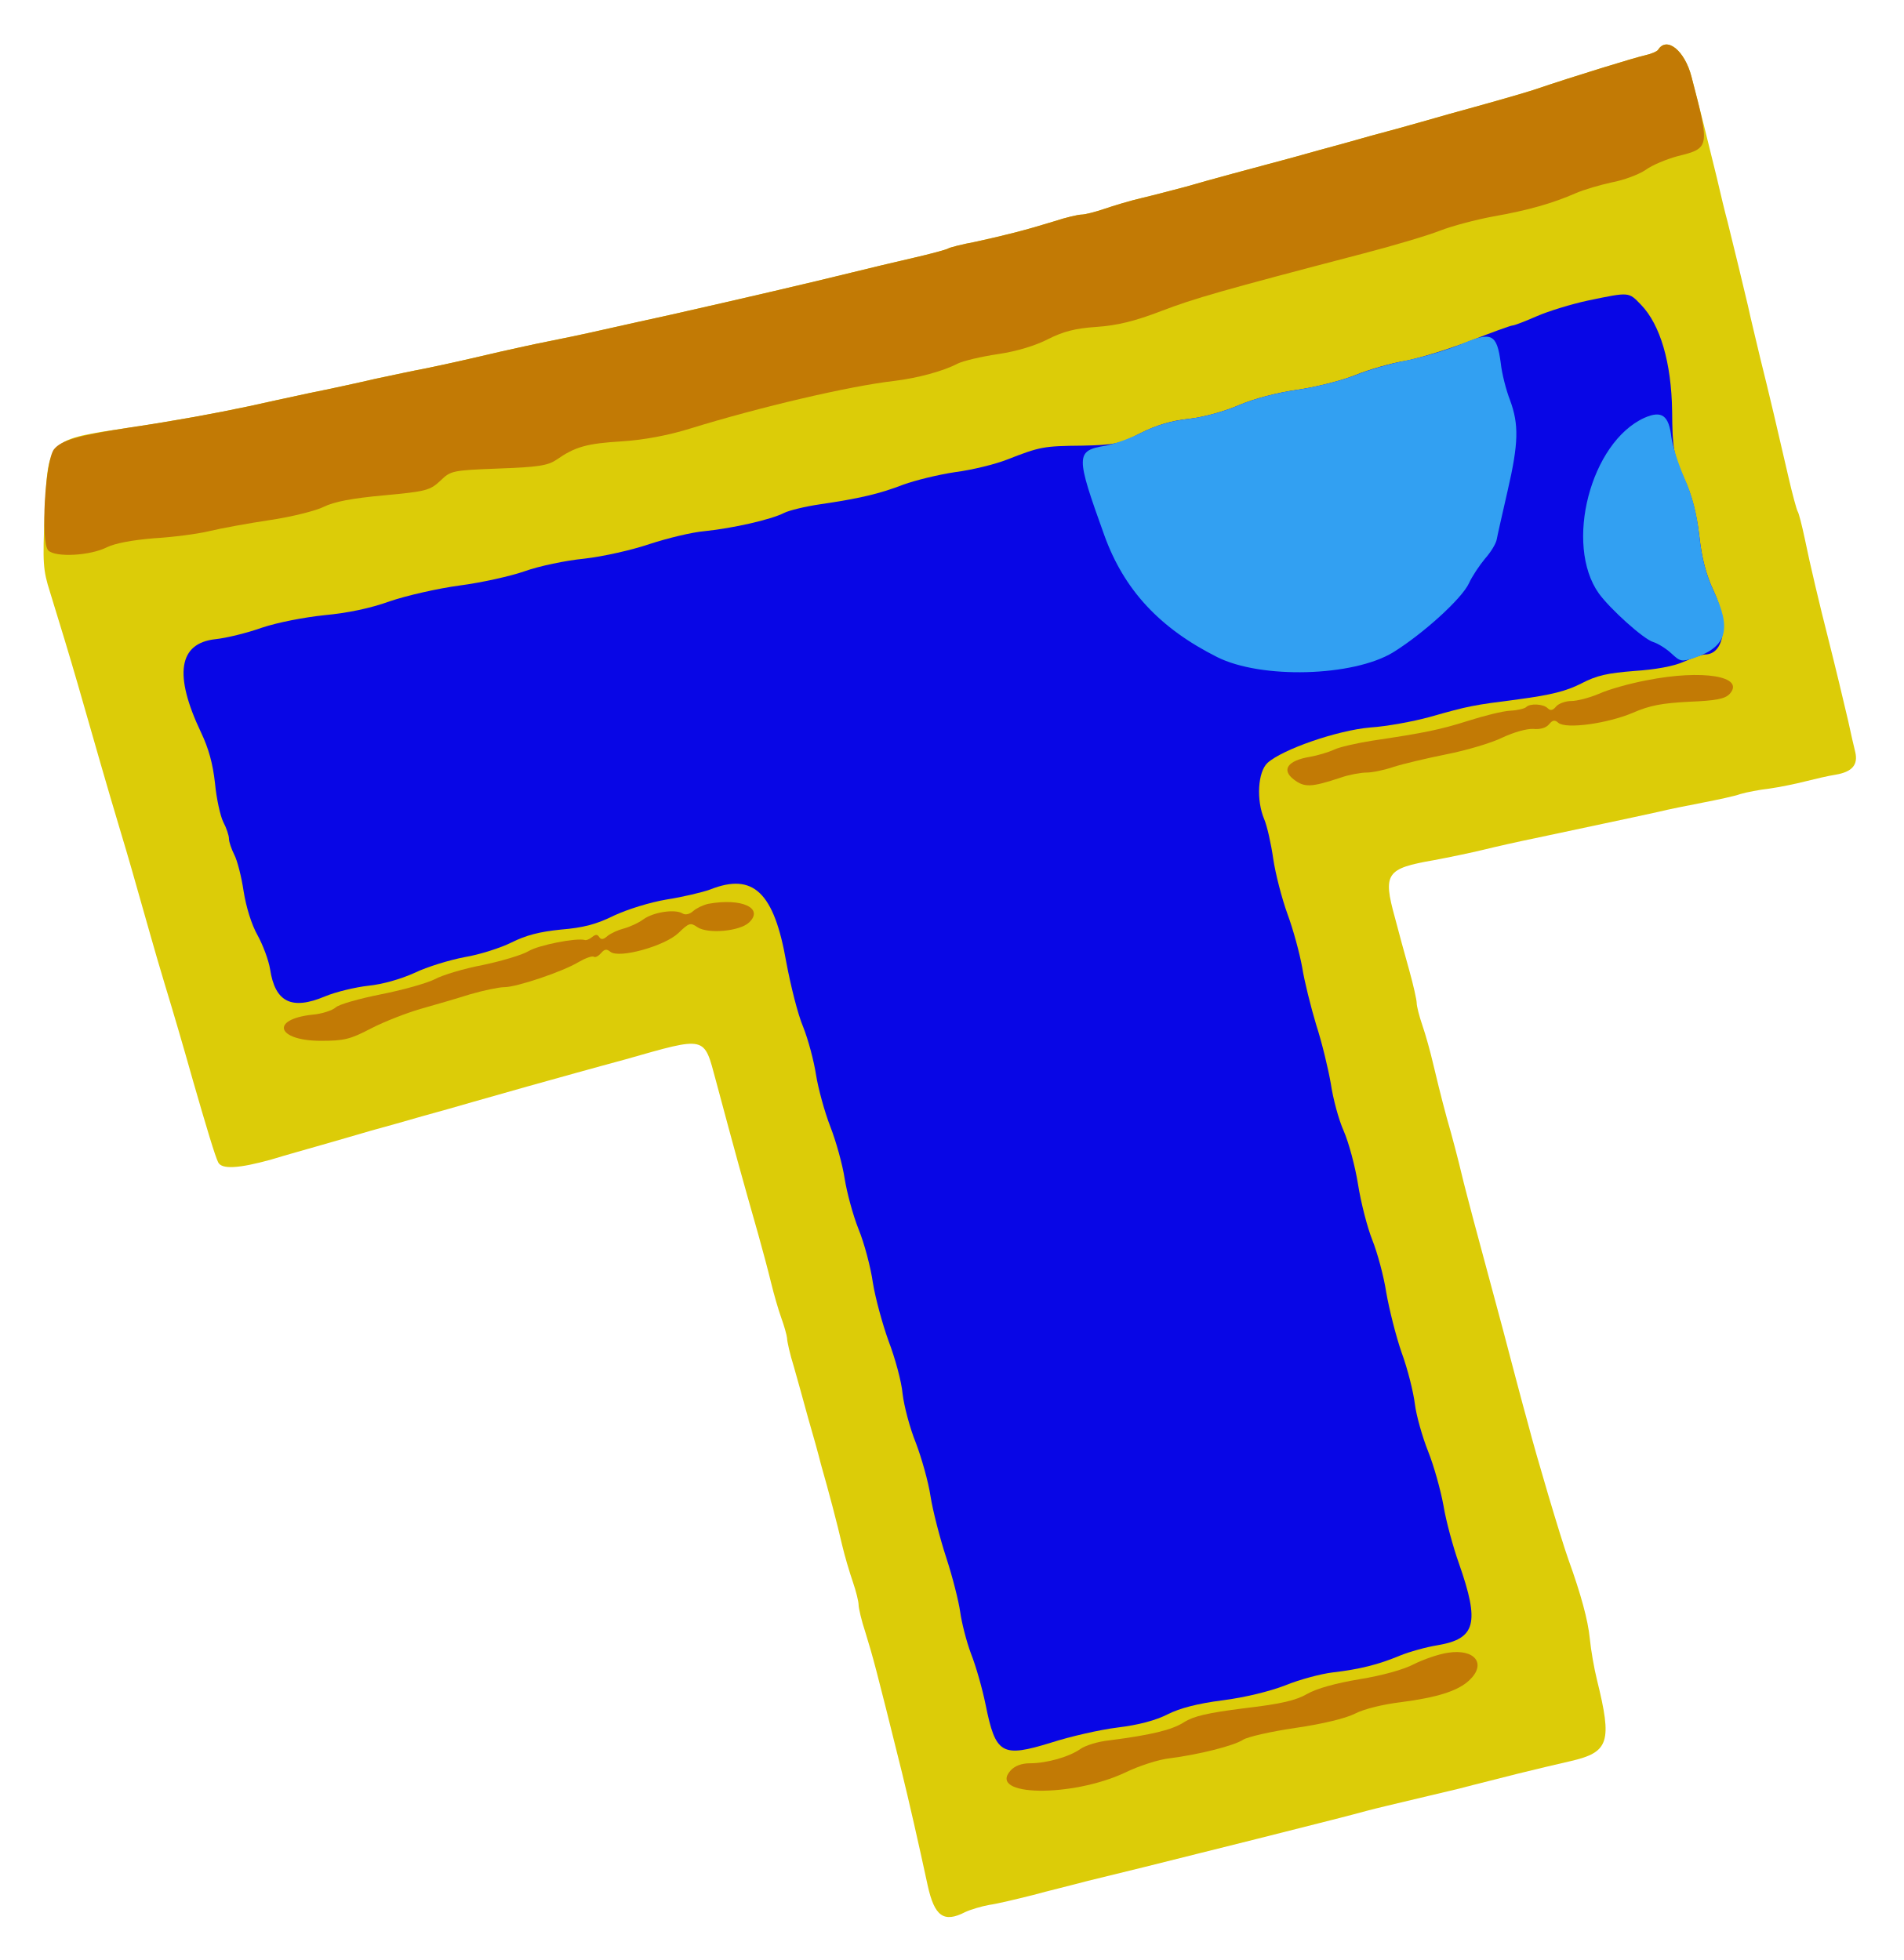
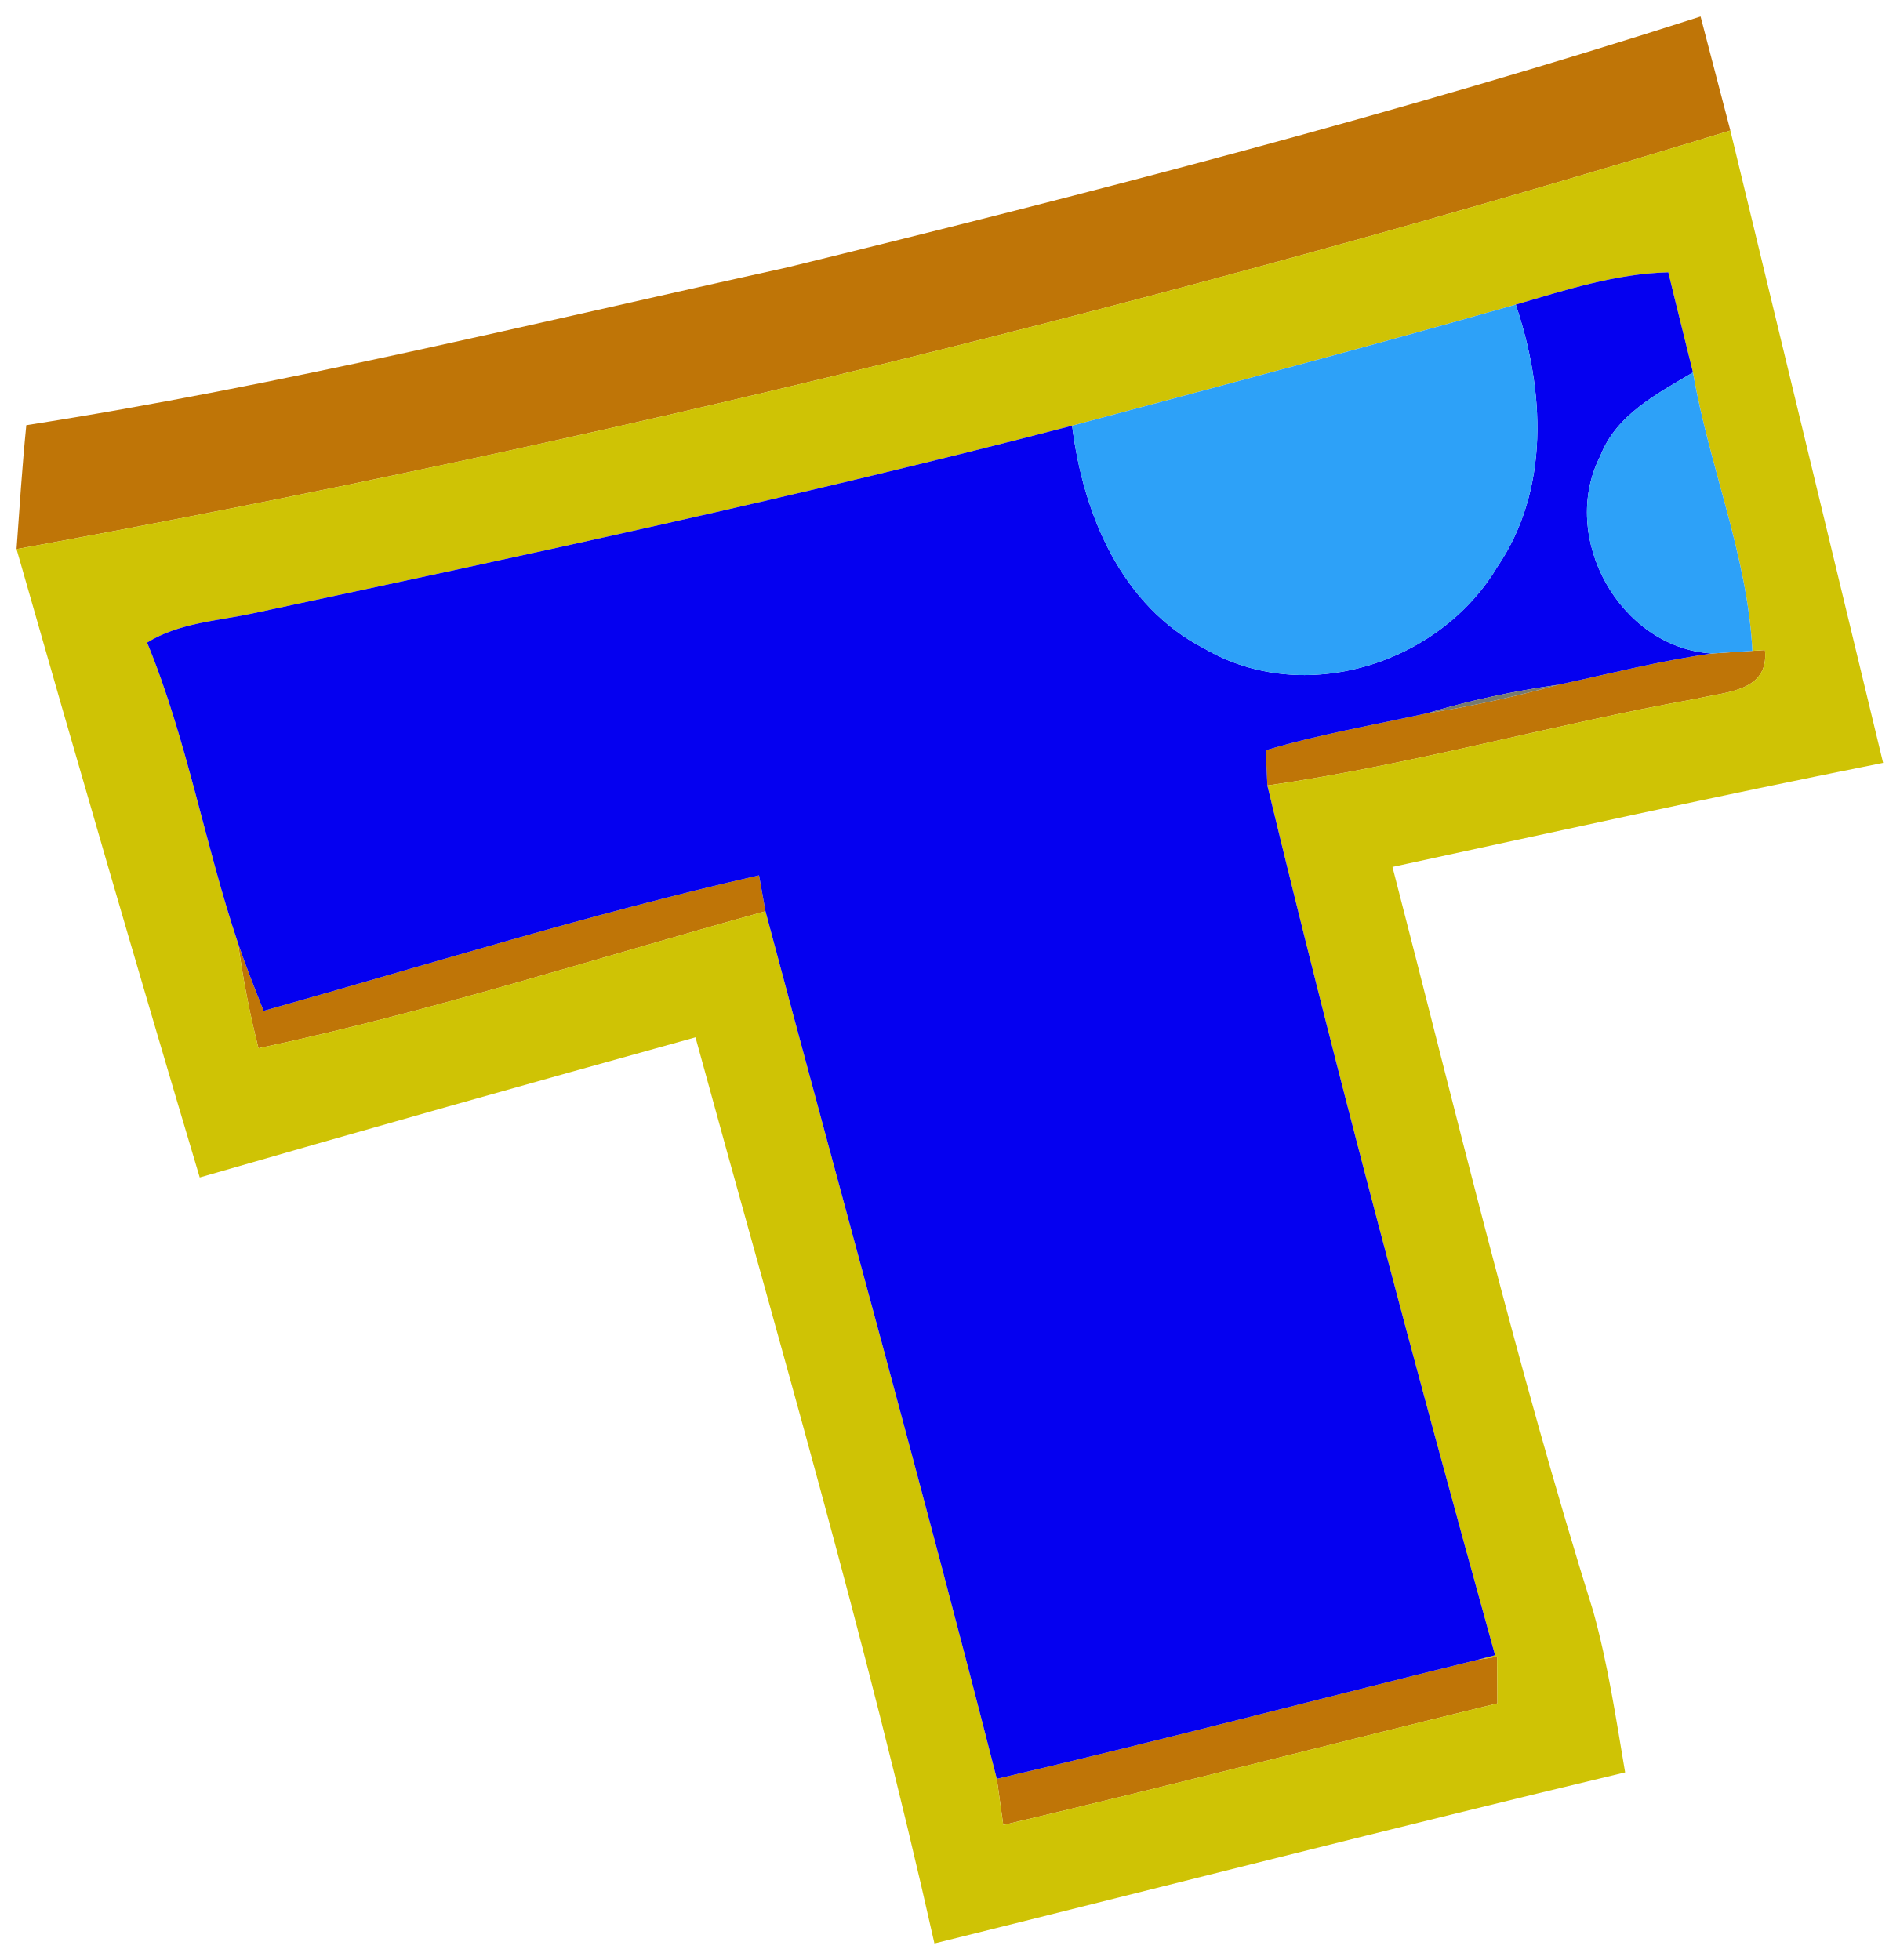
- <svg xmlns="http://www.w3.org/2000/svg" viewBox="0 0 133 137">
-   <g transform="scale(0.25)">
-     <g transform="translate(0,548) scale(0.1,-0.1)">
-       <path fill="#dccc08" d="M4635 5341 c-3 -5 -20 -12 -38 -16 -27 -6 -194 -57 -312 -97 -16 -5 -59 -18 -95 -28 -36 -10 -99 -28 -140 -39 -41 -12 -106 -30 -145 -41 -38 -10 -104 -28 -145 -40 -41 -11 -106 -29 -145 -40 -123 -33 -228 -61 -300 -82 -38 -10 -95 -25 -125 -32 -30 -7 -77 -21 -103 -30 -26 -9 -55 -16 -64 -16 -9 0 -44 -8 -77 -19 -81 -25 -137 -39 -219 -57 -38 -7 -73 -16 -77 -19 -5 -3 -49 -15 -97 -26 -48 -11 -124 -29 -168 -40 -130 -32 -315 -75 -510 -119 -49 -11 -133 -29 -185 -41 -52 -12 -124 -27 -160 -34 -36 -7 -94 -20 -130 -28 -102 -24 -161 -37 -215 -48 -27 -5 -88 -18 -135 -28 -47 -11 -130 -29 -185 -40 -55 -12 -131 -28 -170 -37 -94 -20 -209 -41 -330 -59 -235 -35 -230 -30 -240 -239 -6 -141 -5 -159 15 -222 29 -94 54 -176 78 -259 50 -174 77 -270 122 -420 17 -56 29 -98 80 -278 11 -39 29 -101 40 -137 25 -82 52 -174 79 -270 38 -132 63 -215 71 -230 10 -20 58 -17 148 8 39 12 104 30 142 41 39 11 100 29 138 40 37 10 101 28 142 40 41 11 107 30 145 41 94 27 205 58 288 81 37 10 97 27 135 37 229 65 219 67 253 -59 59 -220 69 -256 119 -432 11 -39 27 -99 35 -132 8 -33 21 -78 29 -100 8 -22 15 -47 16 -56 0 -9 8 -45 19 -80 10 -35 28 -100 40 -144 13 -44 29 -102 36 -130 22 -77 45 -164 59 -225 7 -30 21 -77 30 -103 9 -26 16 -55 16 -64 0 -9 8 -44 19 -77 22 -72 27 -89 102 -391 19 -77 47 -200 72 -316 19 -87 45 -106 105 -75 15 7 45 16 67 20 22 3 76 16 120 27 44 12 114 29 155 40 41 10 111 27 155 38 44 11 116 29 160 40 44 11 116 29 160 40 206 52 254 64 305 78 30 8 82 20 115 28 33 8 97 23 143 34 45 12 119 30 165 42 45 11 111 27 147 35 108 25 117 53 74 227 -8 32 -17 84 -20 115 -5 52 -25 125 -60 222 -22 62 -90 291 -113 380 -7 25 -21 77 -31 115 -10 39 -28 105 -39 148 -27 101 -56 208 -82 305 -11 42 -27 102 -34 132 -7 30 -25 100 -41 155 -15 55 -32 125 -39 155 -7 30 -20 77 -29 103 -9 26 -16 54 -16 63 0 8 -9 49 -21 92 -12 42 -30 109 -40 147 -34 123 -24 137 109 160 43 8 105 21 138 29 32 8 103 24 157 35 112 24 260 55 332 71 28 7 84 18 125 26 41 8 89 18 105 24 17 5 53 12 80 15 28 4 73 13 100 20 28 7 66 16 86 19 47 8 63 28 55 63 -4 16 -13 55 -20 88 -14 60 -35 148 -57 235 -21 82 -50 204 -64 273 -8 38 -17 73 -20 77 -3 5 -15 49 -26 97 -28 122 -54 233 -79 333 -11 47 -27 112 -34 145 -14 60 -36 150 -57 235 -7 25 -20 80 -30 123 -20 82 -49 200 -71 283 -19 73 -69 113 -93 75z" />
-       <path fill="#c27a05" d="M4635 5341 c-3 -5 -20 -12 -38 -16 -27 -6 -194 -57 -312 -97 -16 -5 -59 -18 -95 -28 -36 -10 -99 -28 -140 -39 -41 -12 -106 -30 -145 -41 -38 -10 -104 -28 -145 -40 -41 -11 -106 -29 -145 -40 -123 -33 -228 -61 -300 -82 -38 -10 -95 -25 -125 -32 -30 -7 -77 -21 -103 -30 -26 -9 -55 -16 -64 -16 -9 0 -44 -8 -77 -19 -81 -25 -137 -39 -219 -57 -38 -7 -73 -16 -77 -19 -5 -3 -49 -15 -97 -26 -48 -11 -124 -29 -168 -40 -130 -32 -315 -75 -510 -119 -49 -11 -133 -29 -185 -41 -52 -12 -124 -27 -160 -34 -36 -7 -94 -20 -130 -28 -102 -24 -161 -37 -215 -48 -27 -5 -88 -18 -135 -28 -47 -11 -130 -29 -185 -40 -55 -12 -131 -28 -170 -37 -94 -20 -209 -41 -330 -59 -144 -22 -194 -36 -214 -61 -25 -32 -38 -261 -16 -283 20 -20 117 -15 164 9 23 11 70 20 131 25 52 3 122 12 155 20 33 8 110 22 170 31 61 9 128 26 150 37 28 14 79 24 168 32 119 11 129 14 158 41 29 28 33 29 162 34 111 4 138 8 163 25 52 36 84 45 182 51 63 4 131 17 192 36 194 60 446 119 570 133 65 8 136 27 176 48 16 8 67 20 114 27 54 8 105 24 140 42 42 21 75 30 135 34 58 4 107 16 180 44 94 36 171 58 565 161 85 22 182 51 215 64 33 13 101 31 150 40 97 17 166 37 230 65 23 10 68 23 100 30 33 6 76 22 95 35 19 14 59 30 88 38 92 23 92 23 40 223 -19 73 -69 113 -93 75z M4603 3578 c-48 -9 -108 -26 -134 -38 -26 -11 -61 -20 -77 -20 -16 0 -35 -7 -42 -15 -9 -11 -16 -13 -24 -5 -12 12 -49 14 -60 3 -4 -4 -24 -9 -44 -10 -21 -1 -73 -14 -117 -28 -79 -25 -122 -34 -270 -56 -44 -7 -92 -18 -106 -25 -15 -7 -45 -16 -67 -20 -62 -10 -81 -36 -46 -63 30 -23 48 -23 132 5 23 8 56 14 72 14 16 0 50 7 76 16 25 8 92 24 147 35 56 11 127 32 157 47 32 15 68 25 86 24 19 -2 36 3 44 13 10 12 16 13 26 4 22 -18 137 -2 208 28 48 21 82 27 158 31 75 3 100 8 113 22 44 49 -76 69 -232 38z M1980 2953 c-14 -3 -33 -12 -42 -20 -10 -9 -22 -12 -30 -7 -21 13 -81 4 -109 -16 -15 -11 -40 -22 -55 -26 -16 -4 -36 -13 -46 -21 -11 -10 -18 -11 -23 -3 -5 8 -10 8 -20 0 -7 -6 -17 -10 -21 -8 -24 6 -127 -14 -156 -31 -18 -11 -76 -28 -128 -39 -53 -10 -113 -28 -135 -40 -22 -11 -89 -30 -150 -42 -60 -12 -118 -28 -127 -37 -9 -8 -39 -18 -65 -20 -119 -13 -99 -73 24 -73 65 0 82 4 141 35 37 19 99 43 137 54 39 11 101 29 139 41 38 11 81 20 96 20 34 0 162 43 207 70 19 11 38 18 43 15 4 -3 13 2 20 10 10 12 16 12 26 4 24 -20 152 16 190 52 30 29 34 30 53 17 29 -20 119 -12 145 13 42 40 -21 69 -114 52z M4047 859 c-27 -4 -69 -19 -95 -32 -28 -15 -90 -32 -152 -42 -66 -11 -120 -26 -146 -41 -31 -18 -72 -28 -175 -40 -103 -13 -142 -22 -169 -39 -34 -22 -93 -36 -210 -51 -30 -3 -66 -14 -80 -24 -31 -22 -94 -40 -141 -40 -23 0 -42 -7 -54 -20 -66 -73 171 -76 320 -6 39 19 95 37 125 40 79 10 180 35 205 52 13 8 78 23 147 33 76 11 141 27 166 40 25 13 79 26 129 32 100 13 158 31 190 61 49 46 16 89 -60 77z" />
-       <path fill="#0806e6" d="M4440 4640 c-47 -10 -112 -30 -144 -44 -32 -14 -63 -26 -68 -26 -5 0 -60 -20 -121 -44 -62 -24 -142 -48 -179 -55 -38 -6 -101 -24 -140 -40 -40 -16 -113 -34 -163 -41 -55 -8 -117 -24 -160 -42 -41 -18 -99 -34 -141 -39 -50 -5 -92 -18 -136 -40 -58 -30 -71 -33 -163 -35 -108 -1 -118 -3 -210 -39 -33 -13 -98 -29 -145 -35 -47 -7 -112 -23 -145 -35 -67 -26 -124 -39 -233 -55 -41 -6 -86 -17 -100 -24 -37 -19 -144 -43 -222 -51 -36 -3 -105 -20 -154 -36 -50 -17 -130 -35 -183 -41 -52 -5 -127 -21 -166 -35 -40 -14 -121 -32 -182 -40 -60 -8 -148 -28 -195 -44 -55 -20 -119 -33 -183 -39 -57 -6 -130 -20 -175 -35 -42 -15 -100 -29 -129 -32 -104 -11 -118 -99 -41 -261 21 -44 33 -87 39 -142 4 -43 15 -92 23 -108 9 -17 16 -38 16 -47 0 -9 7 -29 15 -45 8 -15 20 -61 26 -102 7 -44 22 -93 39 -123 15 -27 31 -70 35 -95 14 -92 60 -115 153 -76 31 13 86 26 122 30 39 4 89 18 129 36 35 17 98 36 140 44 42 7 101 26 131 41 40 20 78 30 138 36 62 5 100 15 148 39 39 18 100 37 147 45 45 7 100 20 122 28 121 48 179 -8 213 -204 12 -64 32 -145 47 -180 14 -35 30 -95 36 -134 6 -38 24 -104 40 -145 16 -41 34 -106 40 -145 6 -38 23 -102 39 -142 16 -39 34 -107 40 -150 7 -43 27 -116 44 -163 18 -47 36 -113 39 -147 4 -34 20 -95 37 -137 16 -42 35 -109 41 -149 6 -39 26 -117 44 -172 18 -55 35 -123 39 -152 4 -29 17 -81 30 -116 14 -35 32 -99 41 -143 28 -139 45 -149 184 -106 53 17 136 36 185 42 58 7 107 20 140 37 34 17 83 30 153 39 63 8 132 25 176 42 39 16 99 32 132 36 77 9 128 22 188 47 27 11 74 24 105 29 107 18 119 61 60 229 -16 45 -36 118 -43 161 -8 44 -27 112 -43 152 -16 40 -33 100 -37 132 -4 33 -20 98 -37 144 -16 46 -35 122 -43 168 -7 46 -25 112 -39 147 -14 35 -32 105 -40 156 -8 50 -26 117 -40 149 -14 31 -30 91 -36 132 -7 41 -25 116 -41 165 -15 50 -33 122 -39 160 -7 39 -25 106 -41 149 -16 44 -34 114 -40 155 -6 42 -17 91 -25 110 -23 54 -18 133 9 158 42 38 195 91 287 99 47 3 121 17 165 29 113 32 120 33 251 50 90 12 133 23 174 44 44 23 74 29 148 35 60 4 110 13 139 26 25 11 51 20 58 20 56 0 68 87 25 178 -21 45 -33 90 -40 154 -8 64 -20 112 -43 162 -29 66 -32 80 -33 187 -2 135 -33 241 -87 297 -35 36 -31 36 -147 12z" />
-       <path fill="#32a0f2" d="M4085 4518 c-38 -16 -106 -36 -149 -45 -44 -8 -111 -27 -150 -43 -39 -15 -111 -33 -161 -40 -55 -8 -117 -24 -160 -42 -41 -18 -99 -34 -141 -39 -48 -5 -92 -18 -132 -38 -33 -17 -79 -33 -101 -37 -85 -14 -85 -26 -4 -251 55 -152 154 -259 315 -340 123 -62 380 -55 492 13 84 52 192 150 212 193 9 20 30 51 45 69 16 18 31 42 33 55 2 12 16 72 30 134 31 134 32 186 7 254 -11 28 -23 75 -26 104 -11 82 -25 89 -110 53z M4597 4312 c-151 -68 -225 -354 -128 -491 31 -43 125 -128 152 -136 13 -4 36 -18 51 -32 25 -23 28 -24 65 -12 90 31 104 80 53 187 -21 45 -33 90 -40 154 -7 63 -20 113 -42 162 -17 39 -33 90 -36 113 -7 62 -27 76 -75 55z" />
-     </g>
-   </g>
+ <svg xmlns="http://www.w3.org/2000/svg" viewBox="379.46 841.71 114.80 118.47">
+   <path fill="#bf7507" d="M 426.96 857.89 C 445.52 853.35 464.04 848.55 482.23 842.71 C 482.83 844.99 483.43 847.29 484.03 849.60 C 450.03 859.99 415.45 868.54 380.46 874.90 C 380.64 872.40 380.80 869.90 381.05 867.41 C 396.50 865.00 411.70 861.25 426.96 857.89 Z" />
+   <path fill="#bf7507" d="M 482.91 881.21 C 483.52 881.17 484.75 881.09 485.36 881.05 L 486.12 881.00 C 486.38 883.52 483.76 883.52 482.00 883.94 C 473.31 885.49 464.79 887.94 456.05 889.19 C 456.03 888.66 455.97 887.59 455.95 887.06 C 459.15 886.10 462.45 885.54 465.71 884.82 C 468.38 884.41 471.02 883.82 473.63 883.10 C 476.71 882.44 479.78 881.65 482.91 881.21 Z" />
+   <path fill="#bf7507" d="M 395.39 902.81 C 405.35 900.01 415.24 896.91 425.33 894.62 C 425.43 895.16 425.62 896.25 425.72 896.79 C 415.54 899.60 405.42 902.89 395.08 905.07 C 394.55 902.98 394.14 900.86 393.85 898.74 C 394.32 900.11 394.85 901.45 395.39 902.81 Z" />
+   <path fill="#bf7507" d="M 439.70 949.23 C 449.42 946.96 459.08 944.42 468.77 942.03 L 469.93 941.85 C 469.94 942.55 469.95 943.96 469.95 944.67 C 460.00 947.10 450.07 949.67 440.09 952.02 C 439.99 951.32 439.80 949.93 439.70 949.23 Z" />
+   <path fill="#cfc305" d="M 380.46 874.90 C 415.45 868.54 450.03 859.99 484.03 849.60 C 487.11 862.34 490.19 875.08 493.26 887.82 C 483.35 889.80 473.48 891.97 463.61 894.11 C 467.50 909.15 471.11 924.29 475.75 939.13 C 476.63 942.31 477.12 945.58 477.67 948.84 C 463.73 952.17 449.84 955.73 435.93 959.18 C 431.80 940.75 426.47 922.62 421.49 904.41 C 411.49 907.18 401.50 910.00 391.53 912.88 C 387.76 900.24 384.08 887.58 380.46 874.90  M 471.06 860.12 C 462.15 862.67 453.19 865.04 444.25 867.44 C 427.85 871.71 411.28 875.25 394.72 878.79 C 392.56 879.25 390.27 879.36 388.35 880.55 C 390.77 886.42 391.83 892.73 393.85 898.74 C 394.14 900.86 394.55 902.98 395.08 905.07 C 405.42 902.89 415.54 899.60 425.72 896.79 C 430.38 914.27 435.23 931.70 439.70 949.23 C 439.80 949.93 439.99 951.32 440.09 952.02 C 450.07 949.67 460.00 947.10 469.95 944.67 C 469.95 943.96 469.94 942.55 469.93 941.85 L 468.77 942.03 L 469.81 941.76 C 464.97 924.31 460.29 906.78 456.05 889.19 C 464.79 887.94 473.31 885.49 482.00 883.94 C 483.76 883.52 486.38 883.52 486.12 881.00 L 485.36 881.05 C 485.07 875.29 482.74 869.87 481.77 864.22 C 481.28 862.20 480.76 860.18 480.28 858.17 C 477.10 858.25 474.08 859.24 471.06 860.12 Z" />
+   <path fill="#0500f0" d="M 471.06 860.12 C 474.08 859.24 477.10 858.25 480.28 858.17 C 480.76 860.18 481.28 862.20 481.77 864.22 C 479.61 865.51 477.13 866.77 476.17 869.27 C 473.65 874.19 477.35 880.86 482.91 881.21 C 479.78 881.65 476.71 882.44 473.63 883.10 C 470.95 883.48 468.30 884.04 465.71 884.82 C 462.45 885.54 459.15 886.10 455.95 887.06 C 455.97 887.59 456.03 888.66 456.05 889.19 C 460.29 906.78 464.97 924.31 469.81 941.76 L 468.77 942.03 C 459.08 944.42 449.42 946.96 439.70 949.23 C 435.23 931.70 430.38 914.27 425.72 896.79 C 425.62 896.25 425.43 895.16 425.33 894.62 C 415.24 896.91 405.35 900.01 395.39 902.81 C 394.85 901.45 394.32 900.11 393.85 898.74 C 391.83 892.73 390.77 886.42 388.35 880.55 C 390.27 879.36 392.56 879.25 394.72 878.79 C 411.28 875.25 427.85 871.71 444.25 867.44 C 444.91 872.77 447.22 878.34 452.24 880.91 C 458.25 884.44 466.43 881.85 469.93 876.00 C 473.14 871.30 472.81 865.29 471.06 860.12 Z" />
+   <path fill="#2da1f8" d="M 444.25 867.44 C 453.19 865.04 462.15 862.67 471.06 860.12 C 472.81 865.29 473.14 871.30 469.93 876.00 C 466.43 881.85 458.25 884.44 452.24 880.91 C 447.22 878.34 444.91 872.77 444.25 867.44 Z" />
+   <path fill="#2da1f8" d="M 476.17 869.27 C 477.13 866.77 479.61 865.51 481.77 864.22 C 482.74 869.87 485.07 875.29 485.36 881.05 C 484.75 881.09 483.52 881.17 482.91 881.21 C 477.35 880.86 473.65 874.19 476.17 869.27 Z" />
+   <path fill="#777a6f" d="M 465.71 884.82 C 468.30 884.04 470.95 883.48 473.63 883.10 C 471.02 883.82 468.38 884.41 465.71 884.82 Z" />
</svg>
